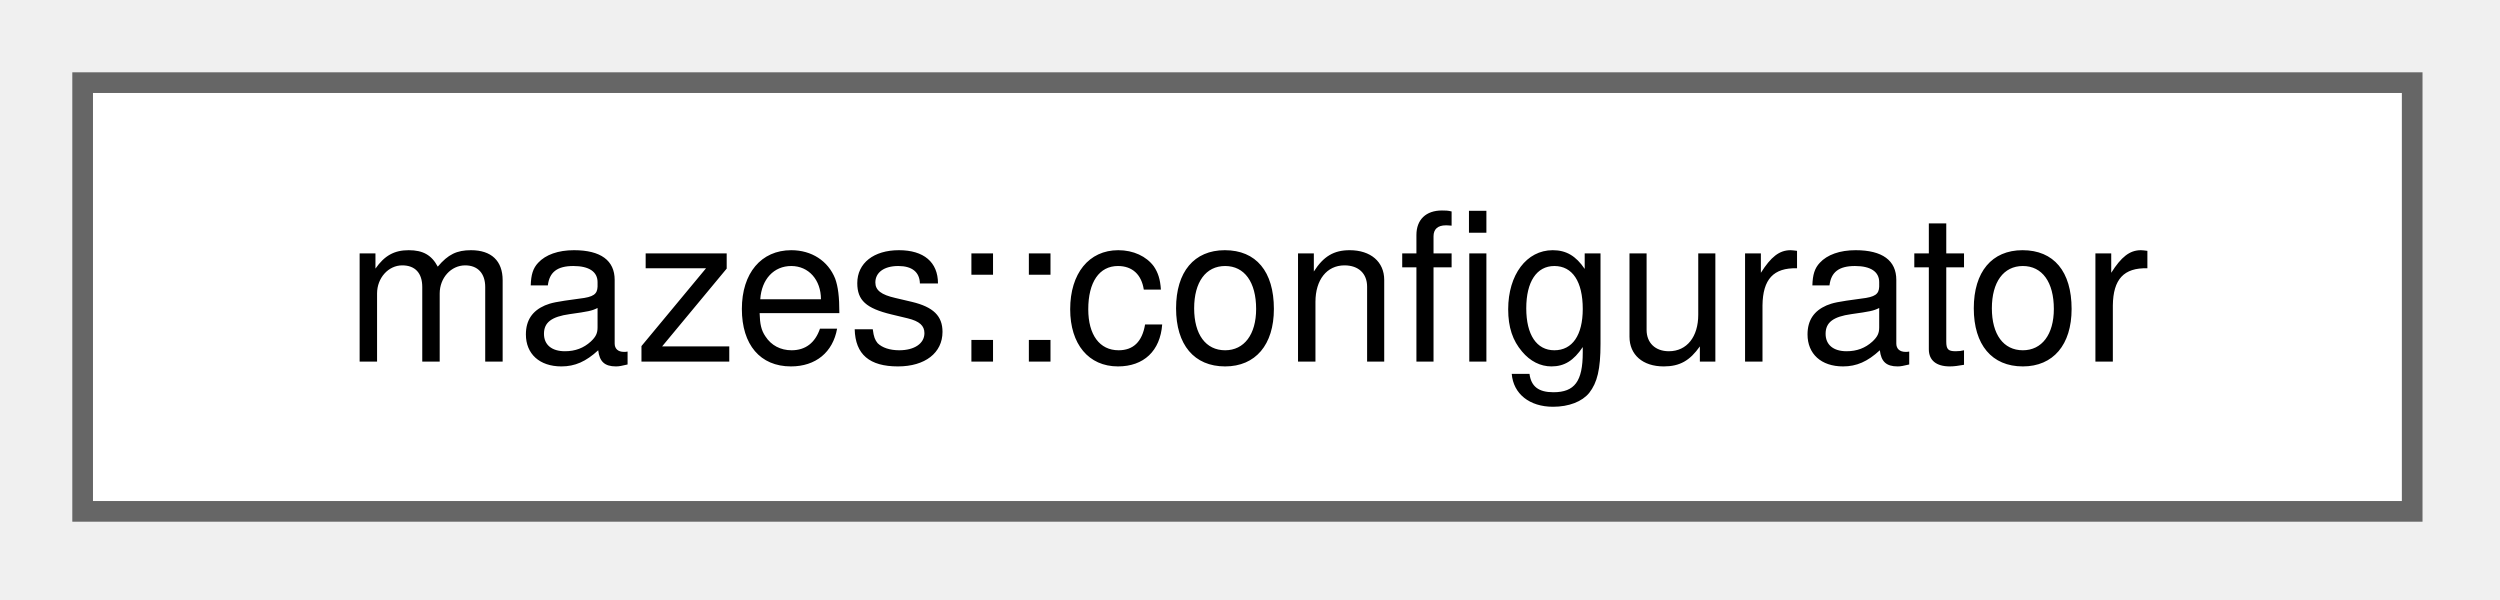
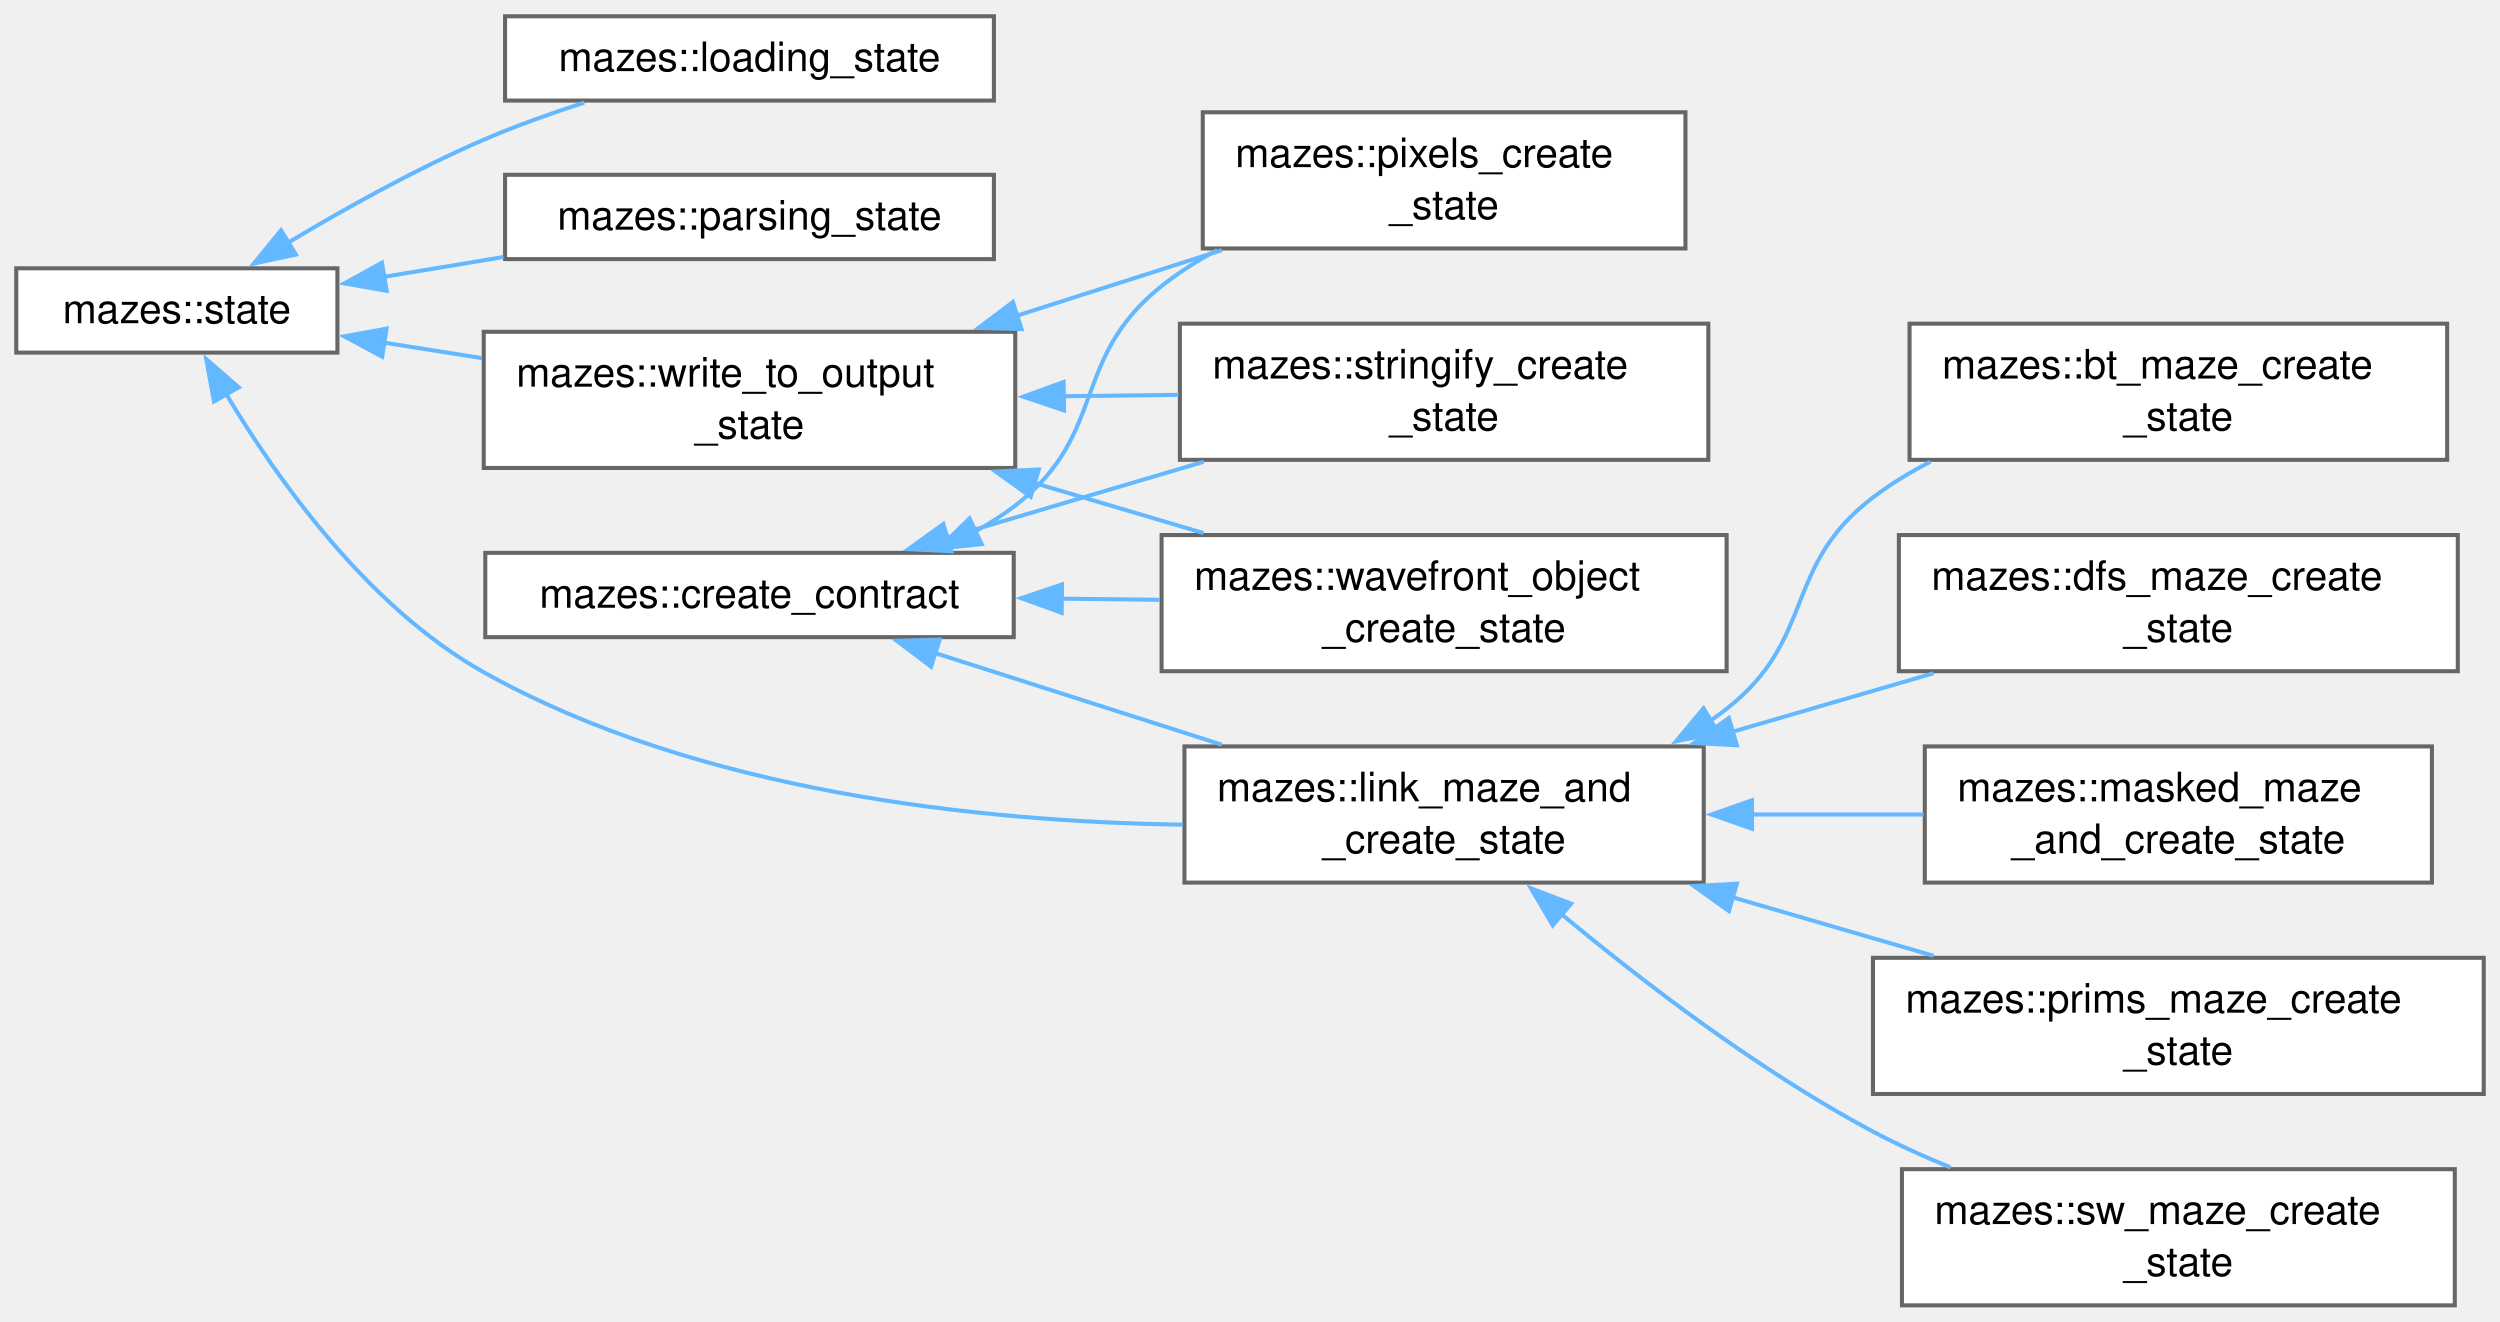
- <svg xmlns="http://www.w3.org/2000/svg" xmlns:xlink="http://www.w3.org/1999/xlink" width="121pt" height="29pt" viewBox="0.00 0.00 121.00 29.00">
-   <g id="graph0" class="graph" transform="scale(1 1) rotate(0) translate(4 24.75)">
+ <svg xmlns="http://www.w3.org/2000/svg" xmlns:xlink="http://www.w3.org/1999/xlink" width="615pt" height="325pt" viewBox="0.00 0.00 615.00 325.00">
+   <g id="graph0" class="graph" transform="scale(1 1) rotate(0) translate(4 321.12)">
    <g id="Node000000" class="node">
      <g id="a_Node000000">
-         <a xlink:href="classmazes_1_1configurator.html" target="_top" xlink:title="Configuration class for arguments.">
-           <polygon fill="white" stroke="#666666" points="112.75,-20.75 0,-20.75 0,0 112.75,0 112.75,-20.75" />
-           <text xml:space="preserve" text-anchor="middle" x="56.38" y="-7.25" font-family="Helvetica,sans-Serif" font-size="10.00">mazes::configurator</text>
+         <a xlink:href="classmazes_1_1create__contract.html" target="_top" xlink:title="Contract for the create function in the runtime.">
+           <polygon fill="white" stroke="#666666" points="245.38,-185.12 115.38,-185.12 115.38,-164.38 245.38,-164.38 245.38,-185.12" />
+           <text xml:space="preserve" text-anchor="middle" x="180.38" y="-171.62" font-family="Helvetica,sans-Serif" font-size="10.00">mazes::create_contract</text>
+         </a>
+       </g>
+     </g>
+     <g id="Node000001" class="node">
+       <g id="a_Node000001">
+         <a xlink:href="classmazes_1_1link__maze__and__create__state.html" target="_top" xlink:title="Base state for creating mazes using algorithms that link cells This state encapsulates the common set...">
+           <polygon fill="white" stroke="#666666" points="415.12,-137.5 287.38,-137.5 287.38,-104 415.12,-104 415.12,-137.5" />
+           <text xml:space="preserve" text-anchor="start" x="295.38" y="-124" font-family="Helvetica,sans-Serif" font-size="10.00">mazes::link_maze_and</text>
+           <text xml:space="preserve" text-anchor="middle" x="351.25" y="-111.25" font-family="Helvetica,sans-Serif" font-size="10.00">_create_state</text>
+         </a>
+       </g>
+     </g>
+     <g id="edge3_Node000000_Node000001" class="edge">
+       <g id="a_edge3_Node000000_Node000001">
+         <a xlink:title=" ">
+           <path fill="none" stroke="#63b8ff" d="M226.01,-160.48C247.67,-153.55 273.86,-145.18 296.59,-137.91" />
+           <polygon fill="#63b8ff" stroke="#63b8ff" points="225.04,-157.11 216.59,-163.49 227.18,-163.78 225.04,-157.11" />
+         </a>
+       </g>
+     </g>
+     <g id="Node000011" class="node">
+       <g id="a_Node000011">
+         <a xlink:href="classmazes_1_1pixels__create__state.html" target="_top" xlink:title="State for creating a maze using the pixels algorithm.">
+           <polygon fill="white" stroke="#666666" points="410.62,-293.5 291.88,-293.5 291.88,-260 410.62,-260 410.62,-293.5" />
+           <text xml:space="preserve" text-anchor="start" x="299.88" y="-280" font-family="Helvetica,sans-Serif" font-size="10.00">mazes::pixels_create</text>
+           <text xml:space="preserve" text-anchor="middle" x="351.25" y="-267.25" font-family="Helvetica,sans-Serif" font-size="10.00">_state</text>
+         </a>
+       </g>
+     </g>
+     <g id="edge9_Node000000_Node000011" class="edge">
+       <g id="a_edge9_Node000000_Node000011">
+         <a xlink:title=" ">
+           <path fill="none" stroke="#63b8ff" d="M235.79,-190.34C239.3,-192.24 242.66,-194.37 245.75,-196.75 268.61,-214.34 259.19,-232.78 281.75,-250.75 285.93,-254.08 290.58,-257.02 295.44,-259.6" />
+           <polygon fill="#63b8ff" stroke="#63b8ff" points="237.49,-187.27 226.95,-186.18 234.51,-193.6 237.49,-187.27" />
+         </a>
+       </g>
+     </g>
+     <g id="Node000012" class="node">
+       <g id="a_Node000012">
+         <a xlink:href="classmazes_1_1stringify__create__state.html" target="_top" xlink:title="State for creating a maze using the stringify algorithm.">
+           <polygon fill="white" stroke="#666666" points="416.25,-241.5 286.25,-241.5 286.25,-208 416.25,-208 416.25,-241.5" />
+           <text xml:space="preserve" text-anchor="start" x="294.25" y="-228" font-family="Helvetica,sans-Serif" font-size="10.00">mazes::stringify_create</text>
+           <text xml:space="preserve" text-anchor="middle" x="351.25" y="-215.25" font-family="Helvetica,sans-Serif" font-size="10.00">_state</text>
+         </a>
+       </g>
+     </g>
+     <g id="edge10_Node000000_Node000012" class="edge">
+       <g id="a_edge10_Node000000_Node000012">
+         <a xlink:title=" ">
+           <path fill="none" stroke="#63b8ff" d="M228.85,-188.81C248.49,-194.62 271.46,-201.42 292.1,-207.53" />
+           <polygon fill="#63b8ff" stroke="#63b8ff" points="230.05,-185.51 219.47,-186.03 228.06,-192.22 230.05,-185.51" />
+         </a>
+       </g>
+     </g>
+     <g id="Node000013" class="node">
+       <g id="a_Node000013">
+         <a xlink:href="classmazes_1_1wavefront__object__create__state.html" target="_top" xlink:title="State for creating a maze using the Wavefront Object algorithm.">
+           <polygon fill="white" stroke="#666666" points="420.75,-189.5 281.75,-189.5 281.75,-156 420.75,-156 420.75,-189.5" />
+           <text xml:space="preserve" text-anchor="start" x="289.75" y="-176" font-family="Helvetica,sans-Serif" font-size="10.00">mazes::wavefront_object</text>
+           <text xml:space="preserve" text-anchor="middle" x="351.25" y="-163.25" font-family="Helvetica,sans-Serif" font-size="10.00">_create_state</text>
+         </a>
+       </g>
+     </g>
+     <g id="edge11_Node000000_Node000013" class="edge">
+       <g id="a_edge11_Node000000_Node000013">
+         <a xlink:title=" ">
+           <path fill="none" stroke="#63b8ff" d="M257.03,-173.85C265.12,-173.76 273.32,-173.66 281.32,-173.57" />
+           <polygon fill="#63b8ff" stroke="#63b8ff" points="257.17,-170.35 247.21,-173.97 257.26,-177.35 257.17,-170.35" />
+         </a>
+       </g>
+     </g>
+     <g id="Node000002" class="node">
+       <g id="a_Node000002">
+         <a xlink:href="classmazes_1_1bt__maze__create__state.html" target="_top" xlink:title="State for creating a maze using the binary tree algorithm.">
+           <polygon fill="white" stroke="#666666" points="598,-241.5 465.75,-241.5 465.75,-208 598,-208 598,-241.5" />
+           <text xml:space="preserve" text-anchor="start" x="473.75" y="-228" font-family="Helvetica,sans-Serif" font-size="10.00">mazes::bt_maze_create</text>
+           <text xml:space="preserve" text-anchor="middle" x="531.88" y="-215.25" font-family="Helvetica,sans-Serif" font-size="10.00">_state</text>
+         </a>
+       </g>
+     </g>
+     <g id="edge4_Node000001_Node000002" class="edge">
+       <g id="a_edge4_Node000001_Node000002">
+         <a xlink:title=" ">
+           <path fill="none" stroke="#63b8ff" d="M416.68,-143.77C418.08,-144.73 419.44,-145.72 420.75,-146.75 442.89,-164.07 434.39,-181.71 456.75,-198.75 461.09,-202.06 465.88,-204.97 470.88,-207.52" />
+           <polygon fill="#63b8ff" stroke="#63b8ff" points="418.68,-140.89 408.3,-138.76 415.08,-146.9 418.68,-140.89" />
+         </a>
+       </g>
+     </g>
+     <g id="Node000003" class="node">
+       <g id="a_Node000003">
+         <a xlink:href="classmazes_1_1dfs__maze__create__state.html" target="_top" xlink:title="State for creating a maze using the depth-first search algorithm.">
+           <polygon fill="white" stroke="#666666" points="600.62,-189.5 463.12,-189.5 463.12,-156 600.62,-156 600.62,-189.5" />
+           <text xml:space="preserve" text-anchor="start" x="471.12" y="-176" font-family="Helvetica,sans-Serif" font-size="10.00">mazes::dfs_maze_create</text>
+           <text xml:space="preserve" text-anchor="middle" x="531.88" y="-163.25" font-family="Helvetica,sans-Serif" font-size="10.00">_state</text>
+         </a>
+       </g>
+     </g>
+     <g id="edge5_Node000001_Node000003" class="edge">
+       <g id="a_edge5_Node000001_Node000003">
+         <a xlink:title=" ">
+           <path fill="none" stroke="#63b8ff" d="M421.88,-141.02C438.33,-145.81 455.71,-150.87 471.65,-155.51" />
+           <polygon fill="#63b8ff" stroke="#63b8ff" points="423.27,-137.78 412.69,-138.34 421.31,-144.5 423.27,-137.78" />
+         </a>
+       </g>
+     </g>
+     <g id="Node000004" class="node">
+       <g id="a_Node000004">
+         <a xlink:href="classmazes_1_1masked__maze__and__create__state.html" target="_top" xlink:title="State for creating a maze with a mask applied.">
+           <polygon fill="white" stroke="#666666" points="594.25,-137.5 469.5,-137.5 469.5,-104 594.25,-104 594.25,-137.5" />
+           <text xml:space="preserve" text-anchor="start" x="477.5" y="-124" font-family="Helvetica,sans-Serif" font-size="10.00">mazes::masked_maze</text>
+           <text xml:space="preserve" text-anchor="middle" x="531.88" y="-111.25" font-family="Helvetica,sans-Serif" font-size="10.00">_and_create_state</text>
+         </a>
+       </g>
+     </g>
+     <g id="edge6_Node000001_Node000004" class="edge">
+       <g id="a_edge6_Node000001_Node000004">
+         <a xlink:title=" ">
+           <path fill="none" stroke="#63b8ff" d="M426.69,-120.75C440.85,-120.75 455.53,-120.75 469.23,-120.75" />
+           <polygon fill="#63b8ff" stroke="#63b8ff" points="426.99,-117.25 416.99,-120.75 426.99,-124.25 426.99,-117.25" />
+         </a>
+       </g>
+     </g>
+     <g id="Node000005" class="node">
+       <g id="a_Node000005">
+         <a xlink:href="classmazes_1_1prims__maze__create__state.html" target="_top" xlink:title=" ">
+           <polygon fill="white" stroke="#666666" points="607,-85.5 456.75,-85.5 456.75,-52 607,-52 607,-85.5" />
+           <text xml:space="preserve" text-anchor="start" x="464.75" y="-72" font-family="Helvetica,sans-Serif" font-size="10.00">mazes::prims_maze_create</text>
+           <text xml:space="preserve" text-anchor="middle" x="531.88" y="-59.25" font-family="Helvetica,sans-Serif" font-size="10.00">_state</text>
+         </a>
+       </g>
+     </g>
+     <g id="edge7_Node000001_Node000005" class="edge">
+       <g id="a_edge7_Node000001_Node000005">
+         <a xlink:title=" ">
+           <path fill="none" stroke="#63b8ff" d="M421.88,-100.48C438.33,-95.69 455.71,-90.63 471.65,-85.99" />
+           <polygon fill="#63b8ff" stroke="#63b8ff" points="421.31,-97 412.69,-103.16 423.27,-103.72 421.31,-97" />
+         </a>
+       </g>
+     </g>
+     <g id="Node000006" class="node">
+       <g id="a_Node000006">
+         <a xlink:href="classmazes_1_1sw__maze__create__state.html" target="_top" xlink:title="State for creating a maze using the sidewinder algorithm.">
+           <polygon fill="white" stroke="#666666" points="599.88,-33.5 463.88,-33.5 463.88,0 599.88,0 599.88,-33.5" />
+           <text xml:space="preserve" text-anchor="start" x="471.88" y="-20" font-family="Helvetica,sans-Serif" font-size="10.00">mazes::sw_maze_create</text>
+           <text xml:space="preserve" text-anchor="middle" x="531.88" y="-7.25" font-family="Helvetica,sans-Serif" font-size="10.00">_state</text>
+         </a>
+       </g>
+     </g>
+     <g id="edge8_Node000001_Node000006" class="edge">
+       <g id="a_edge8_Node000001_Node000006">
+         <a xlink:title=" ">
+           <path fill="none" stroke="#63b8ff" d="M380.11,-96.26C400.3,-79.46 428.85,-57.61 456.75,-42.75 462.77,-39.55 469.26,-36.6 475.82,-33.94" />
+           <polygon fill="#63b8ff" stroke="#63b8ff" points="377.98,-93.47 372.61,-102.6 382.5,-98.81 377.98,-93.47" />
+         </a>
+       </g>
+     </g>
+     <g id="Node000007" class="node">
+       <g id="a_Node000007">
+         <a xlink:href="structmazes_1_1state.html" target="_top" xlink:title="struct representing a state in the runtime stack">
+           <polygon fill="white" stroke="#666666" points="79,-255.12 0,-255.12 0,-234.38 79,-234.38 79,-255.12" />
+           <text xml:space="preserve" text-anchor="middle" x="39.5" y="-241.62" font-family="Helvetica,sans-Serif" font-size="10.00">mazes::state</text>
+         </a>
+       </g>
+     </g>
+     <g id="edge12_Node000007_Node000001" class="edge">
+       <g id="a_edge12_Node000007_Node000001">
+         <a xlink:title=" ">
+           <path fill="none" stroke="#63b8ff" d="M51.59,-224.27C64.08,-203.36 86.41,-171.77 115,-155.75 167.77,-126.18 237.19,-118.99 286.91,-118.25" />
+           <polygon fill="#63b8ff" stroke="#63b8ff" points="48.65,-222.36 46.73,-232.78 54.73,-225.83 48.65,-222.36" />
+         </a>
+       </g>
+     </g>
+     <g id="Node000008" class="node">
+       <g id="a_Node000008">
+         <a xlink:href="classmazes_1_1loading__state.html" target="_top" xlink:title="State for loading and pre-generating mazes.">
+           <polygon fill="white" stroke="#666666" points="240.5,-317.12 120.25,-317.12 120.25,-296.38 240.5,-296.38 240.5,-317.12" />
+           <text xml:space="preserve" text-anchor="middle" x="180.38" y="-303.62" font-family="Helvetica,sans-Serif" font-size="10.00">mazes::loading_state</text>
+         </a>
+       </g>
+     </g>
+     <g id="edge13_Node000007_Node000008" class="edge">
+       <g id="a_edge13_Node000007_Node000008">
+         <a xlink:title=" ">
+           <path fill="none" stroke="#63b8ff" d="M66.59,-261.26C80.58,-269.65 98.32,-279.56 115,-286.75 122.84,-290.13 131.45,-293.21 139.74,-295.89" />
+           <polygon fill="#63b8ff" stroke="#63b8ff" points="68.79,-258.5 58.43,-256.28 65.14,-264.48 68.79,-258.5" />
+         </a>
+       </g>
+     </g>
+     <g id="Node000009" class="node">
+       <g id="a_Node000009">
+         <a xlink:href="classmazes_1_1parsing__state.html" target="_top" xlink:title="State for parsing arguments.">
+           <polygon fill="white" stroke="#666666" points="240.5,-278.12 120.25,-278.12 120.25,-257.38 240.5,-257.38 240.5,-278.12" />
+           <text xml:space="preserve" text-anchor="middle" x="180.38" y="-264.62" font-family="Helvetica,sans-Serif" font-size="10.00">mazes::parsing_state</text>
+         </a>
+       </g>
+     </g>
+     <g id="edge14_Node000007_Node000009" class="edge">
+       <g id="a_edge14_Node000007_Node000009">
+         <a xlink:title=" ">
+           <path fill="none" stroke="#63b8ff" d="M90.48,-253.03C100,-254.6 110.06,-256.27 119.84,-257.89" />
+           <polygon fill="#63b8ff" stroke="#63b8ff" points="91.12,-249.59 80.68,-251.4 89.97,-256.49 91.12,-249.59" />
+         </a>
+       </g>
+     </g>
+     <g id="Node000010" class="node">
+       <g id="a_Node000010">
+         <a xlink:href="classmazes_1_1write__to__output__state.html" target="_top" xlink:title="Base state for creating output from mazes (pixels, stringify, OBJ) This state encapsulates the common...">
+           <polygon fill="white" stroke="#666666" points="245.75,-239.5 115,-239.5 115,-206 245.75,-206 245.75,-239.5" />
+           <text xml:space="preserve" text-anchor="start" x="123" y="-226" font-family="Helvetica,sans-Serif" font-size="10.00">mazes::write_to_output</text>
+           <text xml:space="preserve" text-anchor="middle" x="180.38" y="-213.25" font-family="Helvetica,sans-Serif" font-size="10.00">_state</text>
+         </a>
+       </g>
+     </g>
+     <g id="edge15_Node000007_Node000010" class="edge">
+       <g id="a_edge15_Node000007_Node000010">
+         <a xlink:title=" ">
+           <path fill="none" stroke="#63b8ff" d="M90.37,-236.85C98.22,-235.61 106.43,-234.31 114.56,-233.02" />
+           <polygon fill="#63b8ff" stroke="#63b8ff" points="90.01,-233.36 80.68,-238.38 91.1,-240.28 90.01,-233.36" />
+         </a>
+       </g>
+     </g>
+     <g id="edge16_Node000010_Node000011" class="edge">
+       <g id="a_edge16_Node000010_Node000011">
+         <a xlink:title=" ">
+           <path fill="none" stroke="#63b8ff" d="M246.05,-243.43C262.74,-248.77 280.52,-254.45 296.57,-259.59" />
+           <polygon fill="#63b8ff" stroke="#63b8ff" points="247.3,-240.16 236.71,-240.45 245.17,-246.82 247.3,-240.16" />
+         </a>
+       </g>
+     </g>
+     <g id="edge17_Node000010_Node000012" class="edge">
+       <g id="a_edge17_Node000010_Node000012">
+         <a xlink:title=" ">
+           <path fill="none" stroke="#63b8ff" d="M257.61,-223.65C267.06,-223.76 276.65,-223.88 285.89,-223.99" />
+           <polygon fill="#63b8ff" stroke="#63b8ff" points="257.74,-220.15 247.7,-223.54 257.65,-227.15 257.74,-220.15" />
+         </a>
+       </g>
+     </g>
+     <g id="edge18_Node000010_Node000013" class="edge">
+       <g id="a_edge18_Node000010_Node000013">
+         <a xlink:title=" ">
+           <path fill="none" stroke="#63b8ff" d="M250.42,-202.31C264.24,-198.22 278.62,-193.96 292.03,-189.99" />
+           <polygon fill="#63b8ff" stroke="#63b8ff" points="249.54,-198.92 240.94,-205.11 251.53,-205.63 249.54,-198.92" />
        </a>
      </g>
    </g>
  </g>
</svg>
